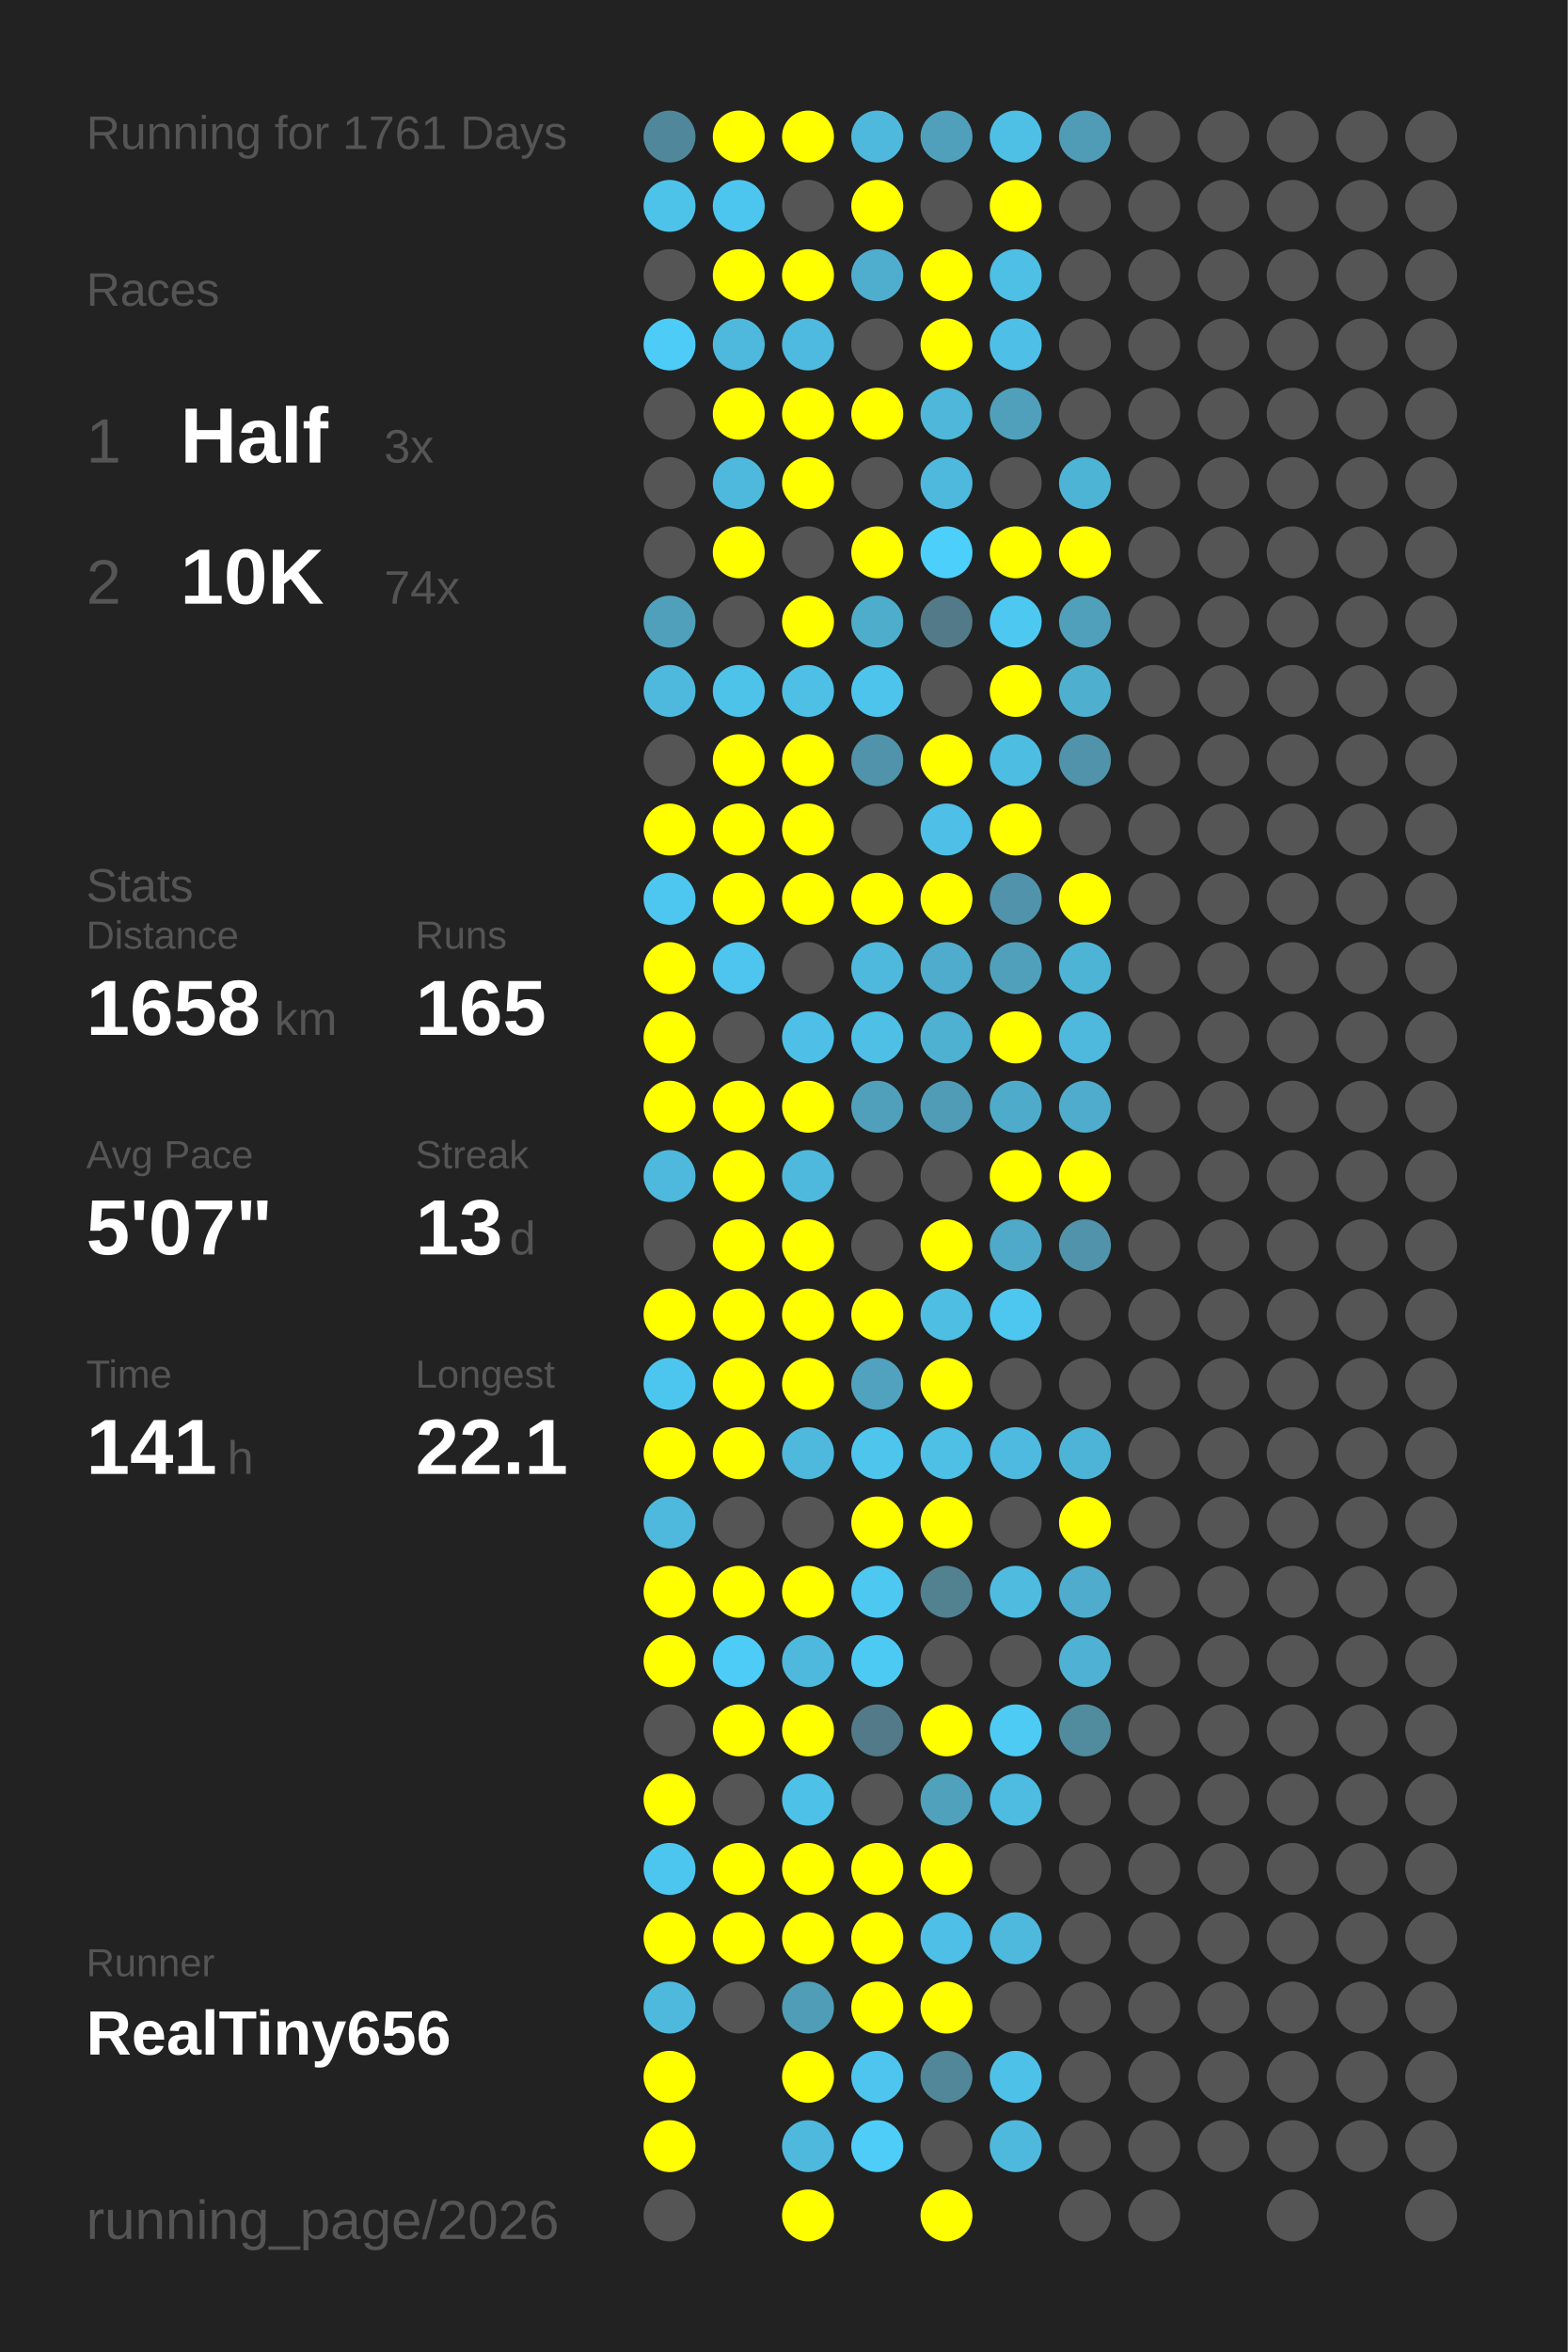
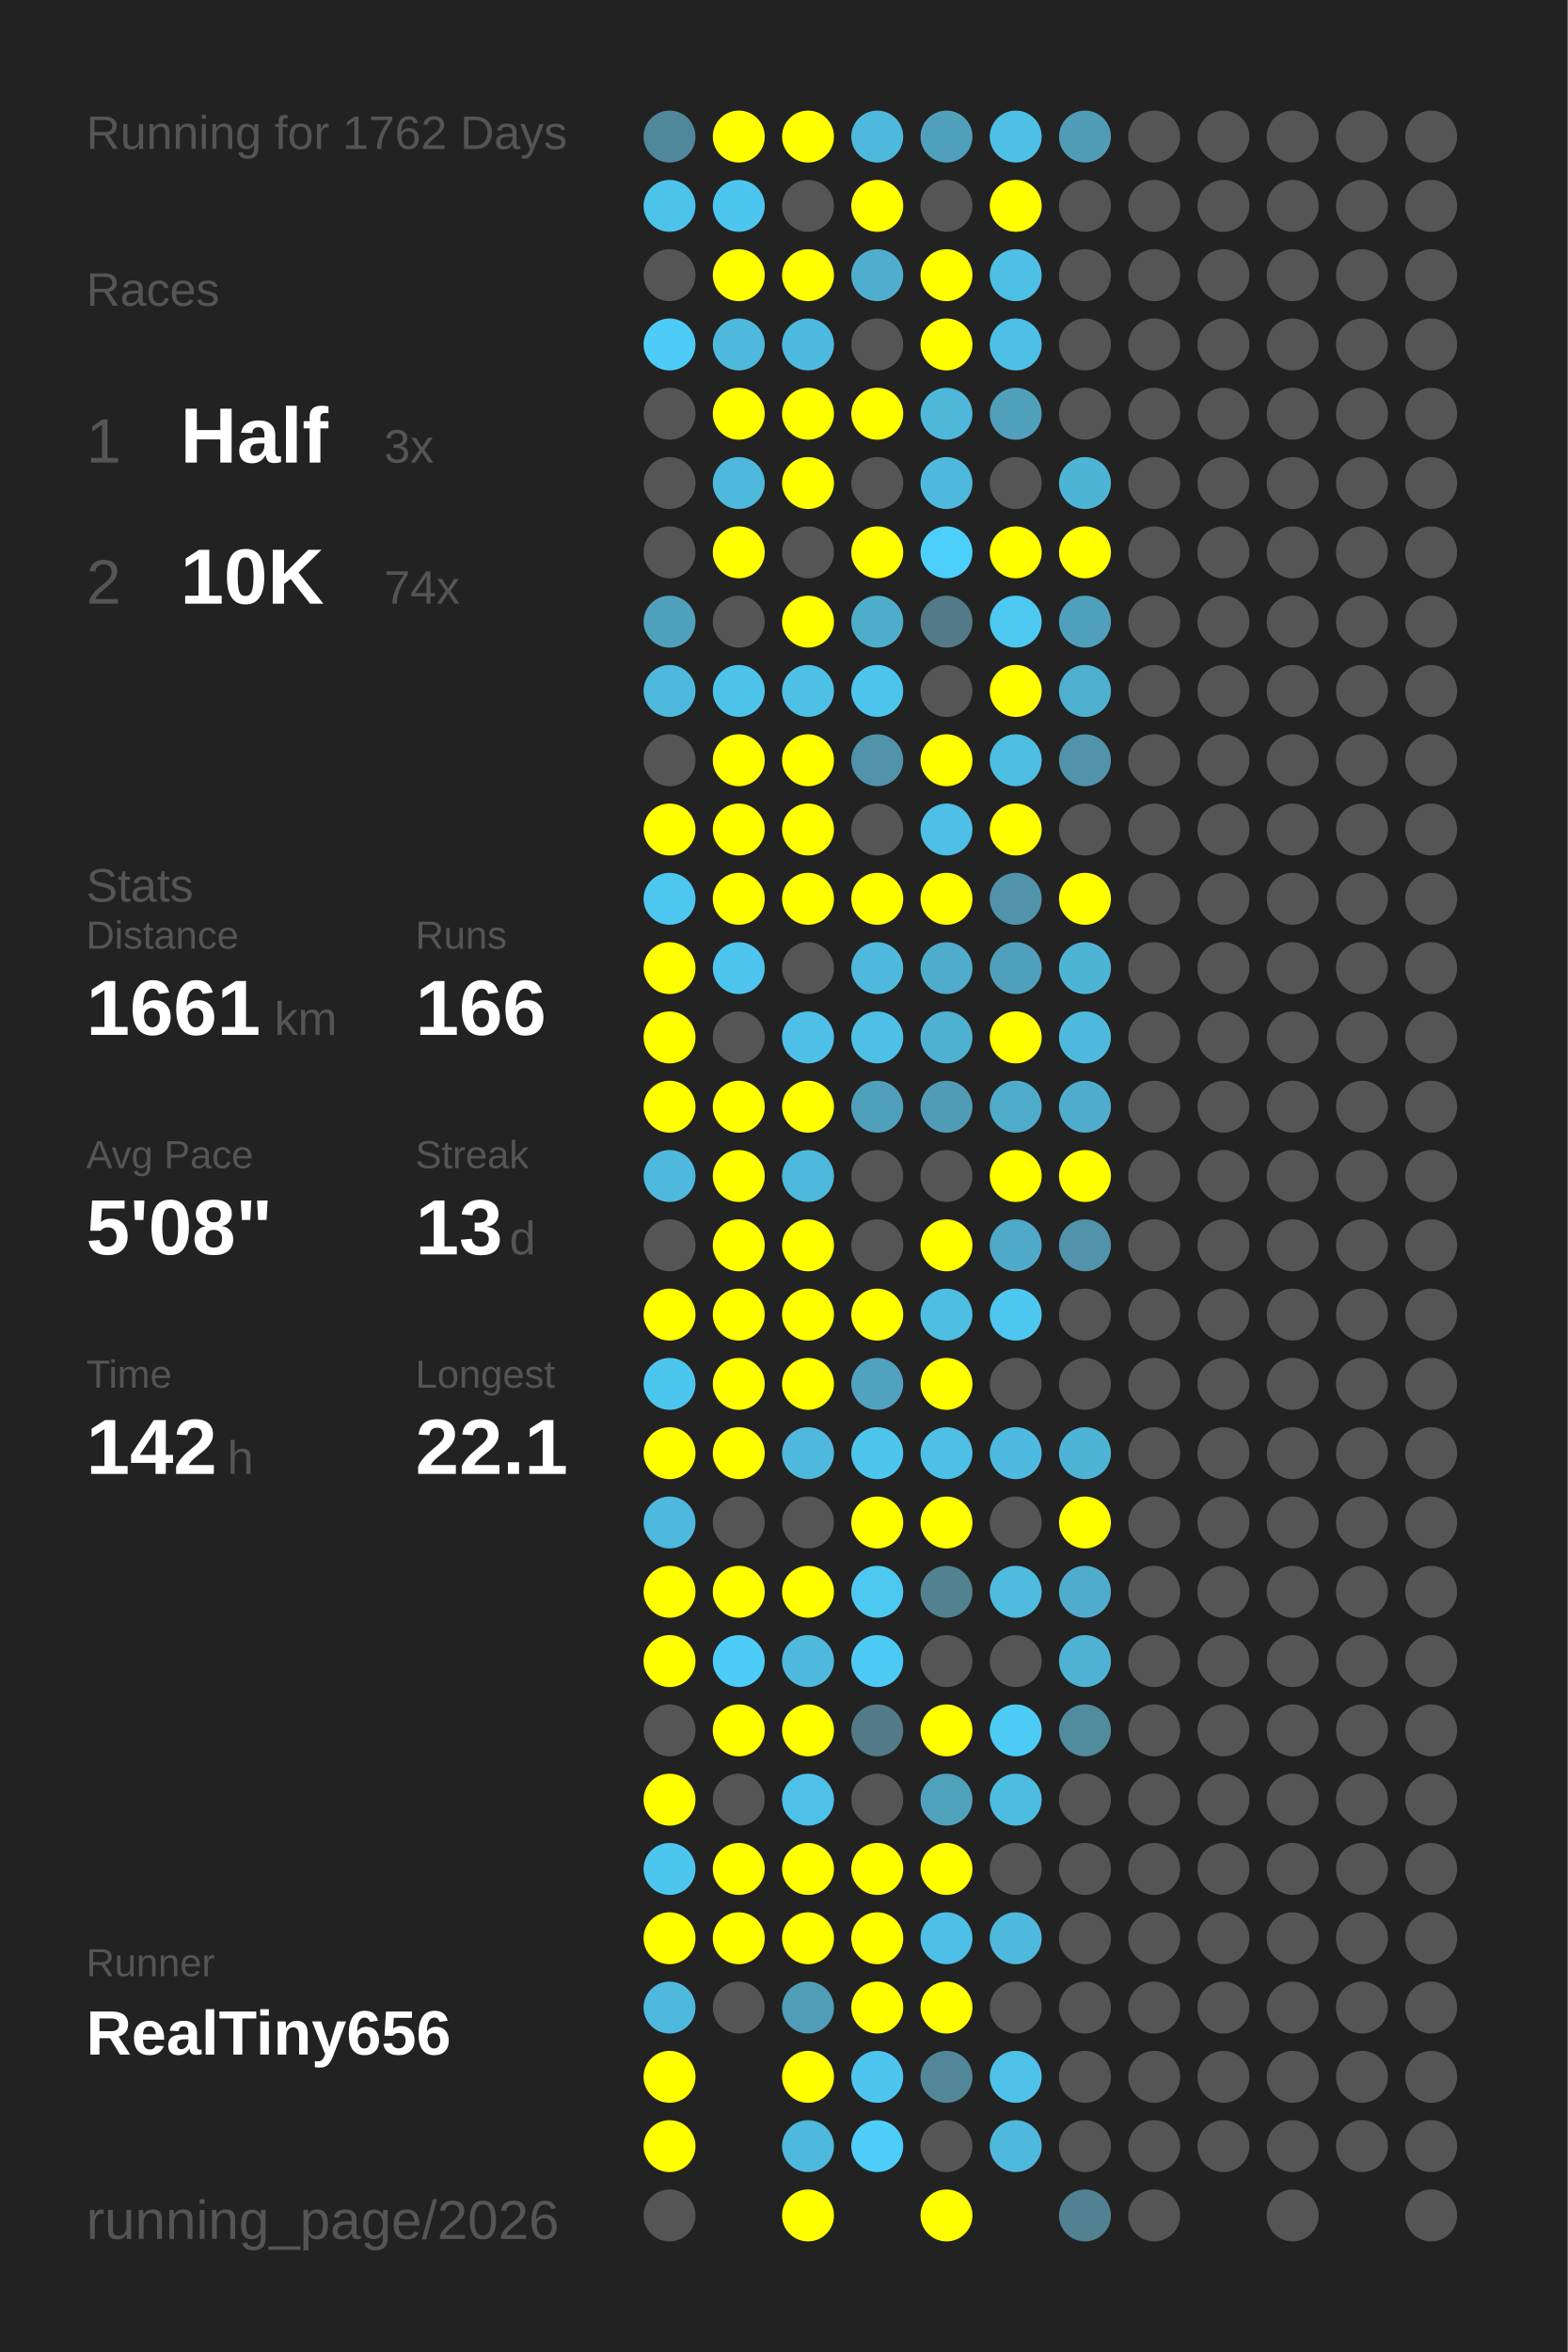
<svg xmlns="http://www.w3.org/2000/svg" baseProfile="full" height="300mm" version="1.1" viewBox="0,0,200,300" width="200mm">
  <defs />
  <rect fill="#222222" height="300" width="200" x="0" y="0" />
-   <text fill="#555555" style="font-size:6px; font-family:Arial;" x="11" y="19">Running for 1761 Days</text>
+   <text fill="#555555" style="font-size:6px; font-family:Arial;" x="11" y="19">Running for 1762 Days</text>
  <text fill="#555555" style="font-size:6px; font-family:Arial;" x="11" y="39">Races</text>
  <text fill="#555555" style="font-size:8px; font-family:Arial;" x="11" y="59">1</text>
  <text fill="#FFFFFF" style="font-size:10px; font-family:Arial; font-weight:bold;" x="23" y="59">Half</text>
  <text fill="#555555" style="font-size:6px; font-family:Arial;" x="49" y="59">3x</text>
  <text fill="#555555" style="font-size:8px; font-family:Arial;" x="11" y="77">2</text>
  <text fill="#FFFFFF" style="font-size:10px; font-family:Arial; font-weight:bold;" x="23" y="77">10K</text>
  <text fill="#555555" style="font-size:6px; font-family:Arial;" x="49" y="77">74x</text>
  <text fill="#555555" style="font-size:6px; font-family:Arial;" x="11" y="115">Stats</text>
  <text fill="#555555" style="font-size:5px; font-family:Arial;" x="11" y="121">Distance</text>
-   <text fill="#FFFFFF" style="font-size:10px; font-family:Arial; font-weight:bold;" x="11" y="132">1658</text>
+   <text fill="#FFFFFF" style="font-size:10px; font-family:Arial; font-weight:bold;" x="11" y="132">1661</text>
  <text fill="#555555" style="font-size:6px; font-family:Arial;" x="35" y="132">km</text>
  <text fill="#555555" style="font-size:5px; font-family:Arial;" x="53" y="121">Runs</text>
-   <text fill="#FFFFFF" style="font-size:10px; font-family:Arial; font-weight:bold;" x="53" y="132">165</text>
+   <text fill="#FFFFFF" style="font-size:10px; font-family:Arial; font-weight:bold;" x="53" y="132">166</text>
  <text fill="#555555" style="font-size:5px; font-family:Arial;" x="11" y="149">Avg Pace</text>
-   <text fill="#FFFFFF" style="font-size:10px; font-family:Arial; font-weight:bold;" x="11" y="160">5'07"</text>
+   <text fill="#FFFFFF" style="font-size:10px; font-family:Arial; font-weight:bold;" x="11" y="160">5'08"</text>
  <text fill="#555555" style="font-size:5px; font-family:Arial;" x="53" y="149">Streak</text>
  <text fill="#FFFFFF" style="font-size:10px; font-family:Arial; font-weight:bold;" x="53" y="160">13</text>
  <text fill="#555555" style="font-size:6px; font-family:Arial;" x="65" y="160">d</text>
  <text fill="#555555" style="font-size:5px; font-family:Arial;" x="11" y="177">Time</text>
-   <text fill="#FFFFFF" style="font-size:10px; font-family:Arial; font-weight:bold;" x="11" y="188">141</text>
+   <text fill="#FFFFFF" style="font-size:10px; font-family:Arial; font-weight:bold;" x="11" y="188">142</text>
  <text fill="#555555" style="font-size:6px; font-family:Arial;" x="29" y="188">h</text>
  <text fill="#555555" style="font-size:5px; font-family:Arial;" x="53" y="177">Longest</text>
  <text fill="#FFFFFF" style="font-size:10px; font-family:Arial; font-weight:bold;" x="53" y="188">22.1</text>
  <text fill="#555555" style="font-size:5px; font-family:Arial;" x="11" y="252.065">Runner</text>
  <text fill="#FFFFFF" style="font-size:8px; font-family:Arial; font-weight:bold;" x="11" y="262.065">RealTiny656</text>
  <text fill="#555555" style="font-size:7px; font-family:Arial;" x="11" y="285.581">running_page/2026</text>
  <circle cx="85.417" cy="17.419" fill="#51879a" r="3.312" />
  <circle cx="85.417" cy="26.258" fill="#4dc3ea" r="3.312" />
  <circle cx="85.417" cy="35.097" fill="#555555" r="3.312" />
  <circle cx="85.417" cy="43.935" fill="#4dccf7" r="3.312" />
  <circle cx="85.417" cy="52.774" fill="#555555" r="3.312" />
  <circle cx="85.417" cy="61.613" fill="#555555" r="3.312" />
  <circle cx="85.417" cy="70.452" fill="#555555" r="3.312" />
  <circle cx="85.417" cy="79.29" fill="#50a0bb" r="3.312" />
  <circle cx="85.417" cy="88.129" fill="#4eb9dd" r="3.312" />
  <circle cx="85.417" cy="96.968" fill="#555555" r="3.312" />
  <circle cx="85.417" cy="105.806" fill="#FFFF00" r="3.312" />
  <circle cx="85.417" cy="114.645" fill="#4dc7f0" r="3.312" />
  <circle cx="85.417" cy="123.484" fill="#FFFF00" r="3.312" />
  <circle cx="85.417" cy="132.323" fill="#FFFF00" r="3.312" />
  <circle cx="85.417" cy="141.161" fill="#FFFF00" r="3.312" />
  <circle cx="85.417" cy="150" fill="#4eb9dd" r="3.312" />
  <circle cx="85.417" cy="158.839" fill="#555555" r="3.312" />
  <circle cx="85.417" cy="167.677" fill="#FFFF00" r="3.312" />
  <circle cx="85.417" cy="176.516" fill="#4dc6ef" r="3.312" />
  <circle cx="85.417" cy="185.355" fill="#FFFF00" r="3.312" />
  <circle cx="85.417" cy="194.194" fill="#4eb9dd" r="3.312" />
  <circle cx="85.417" cy="203.032" fill="#FFFF00" r="3.312" />
  <circle cx="85.417" cy="211.871" fill="#FFFF00" r="3.312" />
  <circle cx="85.417" cy="220.71" fill="#555555" r="3.312" />
  <circle cx="85.417" cy="229.548" fill="#FFFF00" r="3.312" />
  <circle cx="85.417" cy="238.387" fill="#4dc6ef" r="3.312" />
  <circle cx="85.417" cy="247.226" fill="#FFFF00" r="3.312" />
  <circle cx="85.417" cy="256.065" fill="#4eb9dd" r="3.312" />
  <circle cx="85.417" cy="264.903" fill="#FFFF00" r="3.312" />
  <circle cx="85.417" cy="273.742" fill="#FFFF00" r="3.312" />
  <circle cx="85.417" cy="282.581" fill="#555555" r="3.312" />
  <circle cx="94.25" cy="17.419" fill="#FFFF00" r="3.312" />
  <circle cx="94.25" cy="26.258" fill="#4dc6ef" r="3.312" />
  <circle cx="94.25" cy="35.097" fill="#FFFF00" r="3.312" />
  <circle cx="94.25" cy="43.935" fill="#4eb9dd" r="3.312" />
  <circle cx="94.25" cy="52.774" fill="#FFFF00" r="3.312" />
  <circle cx="94.25" cy="61.613" fill="#4eb9dd" r="3.312" />
  <circle cx="94.25" cy="70.452" fill="#FFFF00" r="3.312" />
  <circle cx="94.25" cy="79.29" fill="#555555" r="3.312" />
  <circle cx="94.25" cy="88.129" fill="#4dc3ea" r="3.312" />
  <circle cx="94.25" cy="96.968" fill="#FFFF00" r="3.312" />
  <circle cx="94.25" cy="105.806" fill="#FFFF00" r="3.312" />
  <circle cx="94.25" cy="114.645" fill="#FFFF00" r="3.312" />
  <circle cx="94.25" cy="123.484" fill="#4dc5ee" r="3.312" />
  <circle cx="94.25" cy="132.323" fill="#555555" r="3.312" />
  <circle cx="94.25" cy="141.161" fill="#FFFF00" r="3.312" />
  <circle cx="94.25" cy="150" fill="#FFFF00" r="3.312" />
  <circle cx="94.25" cy="158.839" fill="#FFFF00" r="3.312" />
  <circle cx="94.25" cy="167.677" fill="#FFFF00" r="3.312" />
  <circle cx="94.25" cy="176.516" fill="#FFFF00" r="3.312" />
  <circle cx="94.25" cy="185.355" fill="#FFFF00" r="3.312" />
  <circle cx="94.25" cy="194.194" fill="#555555" r="3.312" />
  <circle cx="94.25" cy="203.032" fill="#FFFF00" r="3.312" />
  <circle cx="94.25" cy="211.871" fill="#4dccf7" r="3.312" />
  <circle cx="94.25" cy="220.71" fill="#FFFF00" r="3.312" />
  <circle cx="94.25" cy="229.548" fill="#555555" r="3.312" />
  <circle cx="94.25" cy="238.387" fill="#FFFF00" r="3.312" />
  <circle cx="94.25" cy="247.226" fill="#FFFF00" r="3.312" />
  <circle cx="94.25" cy="256.065" fill="#555555" r="3.312" />
  <circle cx="103.083" cy="17.419" fill="#FFFF00" r="3.312" />
  <circle cx="103.083" cy="26.258" fill="#555555" r="3.312" />
  <circle cx="103.083" cy="35.097" fill="#FFFF00" r="3.312" />
  <circle cx="103.083" cy="43.935" fill="#4ebadf" r="3.312" />
  <circle cx="103.083" cy="52.774" fill="#FFFF00" r="3.312" />
  <circle cx="103.083" cy="61.613" fill="#FFFF00" r="3.312" />
  <circle cx="103.083" cy="70.452" fill="#555555" r="3.312" />
  <circle cx="103.083" cy="79.29" fill="#FFFF00" r="3.312" />
  <circle cx="103.083" cy="88.129" fill="#4ebfe5" r="3.312" />
  <circle cx="103.083" cy="96.968" fill="#FFFF00" r="3.312" />
  <circle cx="103.083" cy="105.806" fill="#FFFF00" r="3.312" />
  <circle cx="103.083" cy="114.645" fill="#FFFF00" r="3.312" />
  <circle cx="103.083" cy="123.484" fill="#555555" r="3.312" />
  <circle cx="103.083" cy="132.323" fill="#4ec0e7" r="3.312" />
  <circle cx="103.083" cy="141.161" fill="#FFFF00" r="3.312" />
  <circle cx="103.083" cy="150" fill="#4eb9dd" r="3.312" />
  <circle cx="103.083" cy="158.839" fill="#FFFF00" r="3.312" />
  <circle cx="103.083" cy="167.677" fill="#FFFF00" r="3.312" />
  <circle cx="103.083" cy="176.516" fill="#FFFF00" r="3.312" />
  <circle cx="103.083" cy="185.355" fill="#4eb9dd" r="3.312" />
  <circle cx="103.083" cy="194.194" fill="#555555" r="3.312" />
  <circle cx="103.083" cy="203.032" fill="#FFFF00" r="3.312" />
  <circle cx="103.083" cy="211.871" fill="#4eb9dd" r="3.312" />
  <circle cx="103.083" cy="220.71" fill="#FFFF00" r="3.312" />
  <circle cx="103.083" cy="229.548" fill="#4ec1e8" r="3.312" />
  <circle cx="103.083" cy="238.387" fill="#FFFF00" r="3.312" />
  <circle cx="103.083" cy="247.226" fill="#FFFF00" r="3.312" />
  <circle cx="103.083" cy="256.065" fill="#509db7" r="3.312" />
  <circle cx="103.083" cy="264.903" fill="#FFFF00" r="3.312" />
  <circle cx="103.083" cy="273.742" fill="#4eb9dd" r="3.312" />
  <circle cx="103.083" cy="282.581" fill="#FFFF00" r="3.312" />
  <circle cx="111.917" cy="17.419" fill="#4eb9dd" r="3.312" />
  <circle cx="111.917" cy="26.258" fill="#FFFF00" r="3.312" />
  <circle cx="111.917" cy="35.097" fill="#4faece" r="3.312" />
  <circle cx="111.917" cy="43.935" fill="#555555" r="3.312" />
  <circle cx="111.917" cy="52.774" fill="#FFFF00" r="3.312" />
  <circle cx="111.917" cy="61.613" fill="#555555" r="3.312" />
  <circle cx="111.917" cy="70.452" fill="#FFFF00" r="3.312" />
  <circle cx="111.917" cy="79.29" fill="#4fadcc" r="3.312" />
  <circle cx="111.917" cy="88.129" fill="#4dc4eb" r="3.312" />
  <circle cx="111.917" cy="96.968" fill="#5093aa" r="3.312" />
  <circle cx="111.917" cy="105.806" fill="#555555" r="3.312" />
  <circle cx="111.917" cy="114.645" fill="#FFFF00" r="3.312" />
  <circle cx="111.917" cy="123.484" fill="#4eb9dd" r="3.312" />
  <circle cx="111.917" cy="132.323" fill="#4ebfe5" r="3.312" />
  <circle cx="111.917" cy="141.161" fill="#50a0bb" r="3.312" />
  <circle cx="111.917" cy="150" fill="#555555" r="3.312" />
  <circle cx="111.917" cy="158.839" fill="#555555" r="3.312" />
  <circle cx="111.917" cy="167.677" fill="#FFFF00" r="3.312" />
  <circle cx="111.917" cy="176.516" fill="#50a2be" r="3.312" />
  <circle cx="111.917" cy="185.355" fill="#4dc5ed" r="3.312" />
  <circle cx="111.917" cy="194.194" fill="#FFFF00" r="3.312" />
  <circle cx="111.917" cy="203.032" fill="#4dc8f1" r="3.312" />
  <circle cx="111.917" cy="211.871" fill="#4dcaf4" r="3.312" />
  <circle cx="111.917" cy="220.71" fill="#527a88" r="3.312" />
  <circle cx="111.917" cy="229.548" fill="#555555" r="3.312" />
  <circle cx="111.917" cy="238.387" fill="#FFFF00" r="3.312" />
  <circle cx="111.917" cy="247.226" fill="#FFFF00" r="3.312" />
  <circle cx="111.917" cy="256.065" fill="#FFFF00" r="3.312" />
  <circle cx="111.917" cy="264.903" fill="#4dc5ee" r="3.312" />
  <circle cx="111.917" cy="273.742" fill="#4dcdf8" r="3.312" />
  <circle cx="120.75" cy="17.419" fill="#50a0bb" r="3.312" />
  <circle cx="120.75" cy="26.258" fill="#555555" r="3.312" />
  <circle cx="120.75" cy="35.097" fill="#FFFF00" r="3.312" />
  <circle cx="120.75" cy="43.935" fill="#FFFF00" r="3.312" />
  <circle cx="120.75" cy="52.774" fill="#4eb7da" r="3.312" />
  <circle cx="120.75" cy="61.613" fill="#4eb9dd" r="3.312" />
  <circle cx="120.75" cy="70.452" fill="#4dcffb" r="3.312" />
  <circle cx="120.75" cy="79.29" fill="#527a88" r="3.312" />
  <circle cx="120.75" cy="88.129" fill="#555555" r="3.312" />
  <circle cx="120.75" cy="96.968" fill="#FFFF00" r="3.312" />
  <circle cx="120.75" cy="105.806" fill="#4ebfe6" r="3.312" />
  <circle cx="120.75" cy="114.645" fill="#FFFF00" r="3.312" />
  <circle cx="120.75" cy="123.484" fill="#4faccc" r="3.312" />
  <circle cx="120.75" cy="132.323" fill="#4fb1d2" r="3.312" />
  <circle cx="120.75" cy="141.161" fill="#509cb6" r="3.312" />
  <circle cx="120.75" cy="150" fill="#555555" r="3.312" />
  <circle cx="120.75" cy="158.839" fill="#FFFF00" r="3.312" />
  <circle cx="120.75" cy="167.677" fill="#4ebee3" r="3.312" />
  <circle cx="120.75" cy="176.516" fill="#FFFF00" r="3.312" />
  <circle cx="120.75" cy="185.355" fill="#4ebfe5" r="3.312" />
  <circle cx="120.75" cy="194.194" fill="#FFFF00" r="3.312" />
  <circle cx="120.75" cy="203.032" fill="#528190" r="3.312" />
  <circle cx="120.75" cy="211.871" fill="#555555" r="3.312" />
  <circle cx="120.75" cy="220.71" fill="#FFFF00" r="3.312" />
  <circle cx="120.75" cy="229.548" fill="#50a1bc" r="3.312" />
  <circle cx="120.75" cy="238.387" fill="#FFFF00" r="3.312" />
  <circle cx="120.75" cy="247.226" fill="#4ebfe6" r="3.312" />
  <circle cx="120.75" cy="256.065" fill="#FFFF00" r="3.312" />
  <circle cx="120.75" cy="264.903" fill="#518799" r="3.312" />
  <circle cx="120.75" cy="273.742" fill="#555555" r="3.312" />
  <circle cx="120.75" cy="282.581" fill="#FFFF00" r="3.312" />
  <circle cx="129.583" cy="17.419" fill="#4ec0e6" r="3.312" />
  <circle cx="129.583" cy="26.258" fill="#FFFF00" r="3.312" />
  <circle cx="129.583" cy="35.097" fill="#4ebfe5" r="3.312" />
  <circle cx="129.583" cy="43.935" fill="#4ec0e7" r="3.312" />
  <circle cx="129.583" cy="52.774" fill="#50a0bb" r="3.312" />
  <circle cx="129.583" cy="61.613" fill="#555555" r="3.312" />
  <circle cx="129.583" cy="70.452" fill="#FFFF00" r="3.312" />
  <circle cx="129.583" cy="79.29" fill="#4dc8f1" r="3.312" />
  <circle cx="129.583" cy="88.129" fill="#FFFF00" r="3.312" />
  <circle cx="129.583" cy="96.968" fill="#4ebde2" r="3.312" />
  <circle cx="129.583" cy="105.806" fill="#FFFF00" r="3.312" />
  <circle cx="129.583" cy="114.645" fill="#5093aa" r="3.312" />
  <circle cx="129.583" cy="123.484" fill="#50a0bb" r="3.312" />
  <circle cx="129.583" cy="132.323" fill="#FFFF00" r="3.312" />
  <circle cx="129.583" cy="141.161" fill="#4fabca" r="3.312" />
  <circle cx="129.583" cy="150" fill="#FFFF00" r="3.312" />
  <circle cx="129.583" cy="158.839" fill="#4fa9c8" r="3.312" />
  <circle cx="129.583" cy="167.677" fill="#4dc7f0" r="3.312" />
  <circle cx="129.583" cy="176.516" fill="#555555" r="3.312" />
  <circle cx="129.583" cy="185.355" fill="#4ebadf" r="3.312" />
  <circle cx="129.583" cy="194.194" fill="#555555" r="3.312" />
  <circle cx="129.583" cy="203.032" fill="#4ebbdf" r="3.312" />
  <circle cx="129.583" cy="211.871" fill="#555555" r="3.312" />
  <circle cx="129.583" cy="220.71" fill="#4dcbf5" r="3.312" />
  <circle cx="129.583" cy="229.548" fill="#4ebbe0" r="3.312" />
  <circle cx="129.583" cy="238.387" fill="#555555" r="3.312" />
  <circle cx="129.583" cy="247.226" fill="#4eb9dd" r="3.312" />
  <circle cx="129.583" cy="256.065" fill="#555555" r="3.312" />
  <circle cx="129.583" cy="264.903" fill="#4ec1e9" r="3.312" />
  <circle cx="129.583" cy="273.742" fill="#4eb9dd" r="3.312" />
  <circle cx="138.417" cy="17.419" fill="#509bb5" r="3.312" />
  <circle cx="138.417" cy="26.258" fill="#555555" r="3.312" />
  <circle cx="138.417" cy="35.097" fill="#555555" r="3.312" />
  <circle cx="138.417" cy="43.935" fill="#555555" r="3.312" />
  <circle cx="138.417" cy="52.774" fill="#555555" r="3.312" />
  <circle cx="138.417" cy="61.613" fill="#4eb4d6" r="3.312" />
  <circle cx="138.417" cy="70.452" fill="#FFFF00" r="3.312" />
  <circle cx="138.417" cy="79.29" fill="#50a0bb" r="3.312" />
  <circle cx="138.417" cy="88.129" fill="#4fafcf" r="3.312" />
  <circle cx="138.417" cy="96.968" fill="#5093aa" r="3.312" />
  <circle cx="138.417" cy="105.806" fill="#555555" r="3.312" />
  <circle cx="138.417" cy="114.645" fill="#FFFF00" r="3.312" />
  <circle cx="138.417" cy="123.484" fill="#4eb4d6" r="3.312" />
  <circle cx="138.417" cy="132.323" fill="#4eb9dd" r="3.312" />
  <circle cx="138.417" cy="141.161" fill="#4faccc" r="3.312" />
  <circle cx="138.417" cy="150" fill="#FFFF00" r="3.312" />
  <circle cx="138.417" cy="158.839" fill="#5093aa" r="3.312" />
  <circle cx="138.417" cy="167.677" fill="#555555" r="3.312" />
  <circle cx="138.417" cy="176.516" fill="#555555" r="3.312" />
  <circle cx="138.417" cy="185.355" fill="#4eb4d7" r="3.312" />
  <circle cx="138.417" cy="194.194" fill="#FFFF00" r="3.312" />
  <circle cx="138.417" cy="203.032" fill="#4faccc" r="3.312" />
  <circle cx="138.417" cy="211.871" fill="#4fb2d4" r="3.312" />
  <circle cx="138.417" cy="220.71" fill="#518b9e" r="3.312" />
  <circle cx="138.417" cy="229.548" fill="#555555" r="3.312" />
  <circle cx="138.417" cy="238.387" fill="#555555" r="3.312" />
  <circle cx="138.417" cy="247.226" fill="#555555" r="3.312" />
  <circle cx="138.417" cy="256.065" fill="#555555" r="3.312" />
  <circle cx="138.417" cy="264.903" fill="#555555" r="3.312" />
  <circle cx="138.417" cy="273.742" fill="#555555" r="3.312" />
-   <circle cx="138.417" cy="282.581" fill="#555555" r="3.312" />
+   <circle cx="138.417" cy="282.581" fill="#528191" r="3.312" />
  <circle cx="147.25" cy="17.419" fill="#555555" r="3.312" />
  <circle cx="147.25" cy="26.258" fill="#555555" r="3.312" />
  <circle cx="147.25" cy="35.097" fill="#555555" r="3.312" />
  <circle cx="147.25" cy="43.935" fill="#555555" r="3.312" />
  <circle cx="147.25" cy="52.774" fill="#555555" r="3.312" />
  <circle cx="147.25" cy="61.613" fill="#555555" r="3.312" />
  <circle cx="147.25" cy="70.452" fill="#555555" r="3.312" />
  <circle cx="147.25" cy="79.29" fill="#555555" r="3.312" />
  <circle cx="147.25" cy="88.129" fill="#555555" r="3.312" />
  <circle cx="147.25" cy="96.968" fill="#555555" r="3.312" />
  <circle cx="147.25" cy="105.806" fill="#555555" r="3.312" />
  <circle cx="147.25" cy="114.645" fill="#555555" r="3.312" />
  <circle cx="147.25" cy="123.484" fill="#555555" r="3.312" />
  <circle cx="147.25" cy="132.323" fill="#555555" r="3.312" />
  <circle cx="147.25" cy="141.161" fill="#555555" r="3.312" />
  <circle cx="147.25" cy="150" fill="#555555" r="3.312" />
  <circle cx="147.25" cy="158.839" fill="#555555" r="3.312" />
  <circle cx="147.25" cy="167.677" fill="#555555" r="3.312" />
  <circle cx="147.25" cy="176.516" fill="#555555" r="3.312" />
  <circle cx="147.25" cy="185.355" fill="#555555" r="3.312" />
  <circle cx="147.25" cy="194.194" fill="#555555" r="3.312" />
  <circle cx="147.25" cy="203.032" fill="#555555" r="3.312" />
  <circle cx="147.25" cy="211.871" fill="#555555" r="3.312" />
  <circle cx="147.25" cy="220.71" fill="#555555" r="3.312" />
  <circle cx="147.25" cy="229.548" fill="#555555" r="3.312" />
  <circle cx="147.25" cy="238.387" fill="#555555" r="3.312" />
  <circle cx="147.25" cy="247.226" fill="#555555" r="3.312" />
  <circle cx="147.25" cy="256.065" fill="#555555" r="3.312" />
  <circle cx="147.25" cy="264.903" fill="#555555" r="3.312" />
  <circle cx="147.25" cy="273.742" fill="#555555" r="3.312" />
  <circle cx="147.25" cy="282.581" fill="#555555" r="3.312" />
  <circle cx="156.083" cy="17.419" fill="#555555" r="3.312" />
  <circle cx="156.083" cy="26.258" fill="#555555" r="3.312" />
  <circle cx="156.083" cy="35.097" fill="#555555" r="3.312" />
  <circle cx="156.083" cy="43.935" fill="#555555" r="3.312" />
  <circle cx="156.083" cy="52.774" fill="#555555" r="3.312" />
  <circle cx="156.083" cy="61.613" fill="#555555" r="3.312" />
  <circle cx="156.083" cy="70.452" fill="#555555" r="3.312" />
  <circle cx="156.083" cy="79.29" fill="#555555" r="3.312" />
  <circle cx="156.083" cy="88.129" fill="#555555" r="3.312" />
  <circle cx="156.083" cy="96.968" fill="#555555" r="3.312" />
  <circle cx="156.083" cy="105.806" fill="#555555" r="3.312" />
  <circle cx="156.083" cy="114.645" fill="#555555" r="3.312" />
  <circle cx="156.083" cy="123.484" fill="#555555" r="3.312" />
  <circle cx="156.083" cy="132.323" fill="#555555" r="3.312" />
  <circle cx="156.083" cy="141.161" fill="#555555" r="3.312" />
  <circle cx="156.083" cy="150" fill="#555555" r="3.312" />
  <circle cx="156.083" cy="158.839" fill="#555555" r="3.312" />
  <circle cx="156.083" cy="167.677" fill="#555555" r="3.312" />
  <circle cx="156.083" cy="176.516" fill="#555555" r="3.312" />
  <circle cx="156.083" cy="185.355" fill="#555555" r="3.312" />
  <circle cx="156.083" cy="194.194" fill="#555555" r="3.312" />
  <circle cx="156.083" cy="203.032" fill="#555555" r="3.312" />
  <circle cx="156.083" cy="211.871" fill="#555555" r="3.312" />
  <circle cx="156.083" cy="220.71" fill="#555555" r="3.312" />
  <circle cx="156.083" cy="229.548" fill="#555555" r="3.312" />
  <circle cx="156.083" cy="238.387" fill="#555555" r="3.312" />
  <circle cx="156.083" cy="247.226" fill="#555555" r="3.312" />
  <circle cx="156.083" cy="256.065" fill="#555555" r="3.312" />
  <circle cx="156.083" cy="264.903" fill="#555555" r="3.312" />
  <circle cx="156.083" cy="273.742" fill="#555555" r="3.312" />
  <circle cx="164.917" cy="17.419" fill="#555555" r="3.312" />
  <circle cx="164.917" cy="26.258" fill="#555555" r="3.312" />
  <circle cx="164.917" cy="35.097" fill="#555555" r="3.312" />
  <circle cx="164.917" cy="43.935" fill="#555555" r="3.312" />
  <circle cx="164.917" cy="52.774" fill="#555555" r="3.312" />
  <circle cx="164.917" cy="61.613" fill="#555555" r="3.312" />
  <circle cx="164.917" cy="70.452" fill="#555555" r="3.312" />
  <circle cx="164.917" cy="79.29" fill="#555555" r="3.312" />
  <circle cx="164.917" cy="88.129" fill="#555555" r="3.312" />
  <circle cx="164.917" cy="96.968" fill="#555555" r="3.312" />
  <circle cx="164.917" cy="105.806" fill="#555555" r="3.312" />
  <circle cx="164.917" cy="114.645" fill="#555555" r="3.312" />
  <circle cx="164.917" cy="123.484" fill="#555555" r="3.312" />
  <circle cx="164.917" cy="132.323" fill="#555555" r="3.312" />
  <circle cx="164.917" cy="141.161" fill="#555555" r="3.312" />
  <circle cx="164.917" cy="150" fill="#555555" r="3.312" />
  <circle cx="164.917" cy="158.839" fill="#555555" r="3.312" />
  <circle cx="164.917" cy="167.677" fill="#555555" r="3.312" />
  <circle cx="164.917" cy="176.516" fill="#555555" r="3.312" />
  <circle cx="164.917" cy="185.355" fill="#555555" r="3.312" />
  <circle cx="164.917" cy="194.194" fill="#555555" r="3.312" />
  <circle cx="164.917" cy="203.032" fill="#555555" r="3.312" />
  <circle cx="164.917" cy="211.871" fill="#555555" r="3.312" />
  <circle cx="164.917" cy="220.71" fill="#555555" r="3.312" />
  <circle cx="164.917" cy="229.548" fill="#555555" r="3.312" />
  <circle cx="164.917" cy="238.387" fill="#555555" r="3.312" />
  <circle cx="164.917" cy="247.226" fill="#555555" r="3.312" />
  <circle cx="164.917" cy="256.065" fill="#555555" r="3.312" />
  <circle cx="164.917" cy="264.903" fill="#555555" r="3.312" />
  <circle cx="164.917" cy="273.742" fill="#555555" r="3.312" />
  <circle cx="164.917" cy="282.581" fill="#555555" r="3.312" />
  <circle cx="173.75" cy="17.419" fill="#555555" r="3.312" />
  <circle cx="173.75" cy="26.258" fill="#555555" r="3.312" />
  <circle cx="173.75" cy="35.097" fill="#555555" r="3.312" />
  <circle cx="173.75" cy="43.935" fill="#555555" r="3.312" />
  <circle cx="173.75" cy="52.774" fill="#555555" r="3.312" />
  <circle cx="173.75" cy="61.613" fill="#555555" r="3.312" />
  <circle cx="173.75" cy="70.452" fill="#555555" r="3.312" />
  <circle cx="173.75" cy="79.29" fill="#555555" r="3.312" />
  <circle cx="173.75" cy="88.129" fill="#555555" r="3.312" />
  <circle cx="173.75" cy="96.968" fill="#555555" r="3.312" />
  <circle cx="173.75" cy="105.806" fill="#555555" r="3.312" />
  <circle cx="173.75" cy="114.645" fill="#555555" r="3.312" />
  <circle cx="173.75" cy="123.484" fill="#555555" r="3.312" />
  <circle cx="173.75" cy="132.323" fill="#555555" r="3.312" />
  <circle cx="173.75" cy="141.161" fill="#555555" r="3.312" />
  <circle cx="173.75" cy="150" fill="#555555" r="3.312" />
  <circle cx="173.75" cy="158.839" fill="#555555" r="3.312" />
  <circle cx="173.75" cy="167.677" fill="#555555" r="3.312" />
  <circle cx="173.75" cy="176.516" fill="#555555" r="3.312" />
  <circle cx="173.75" cy="185.355" fill="#555555" r="3.312" />
  <circle cx="173.75" cy="194.194" fill="#555555" r="3.312" />
  <circle cx="173.75" cy="203.032" fill="#555555" r="3.312" />
  <circle cx="173.75" cy="211.871" fill="#555555" r="3.312" />
  <circle cx="173.75" cy="220.71" fill="#555555" r="3.312" />
  <circle cx="173.75" cy="229.548" fill="#555555" r="3.312" />
  <circle cx="173.75" cy="238.387" fill="#555555" r="3.312" />
  <circle cx="173.75" cy="247.226" fill="#555555" r="3.312" />
  <circle cx="173.75" cy="256.065" fill="#555555" r="3.312" />
  <circle cx="173.75" cy="264.903" fill="#555555" r="3.312" />
  <circle cx="173.75" cy="273.742" fill="#555555" r="3.312" />
  <circle cx="182.583" cy="17.419" fill="#555555" r="3.312" />
  <circle cx="182.583" cy="26.258" fill="#555555" r="3.312" />
  <circle cx="182.583" cy="35.097" fill="#555555" r="3.312" />
  <circle cx="182.583" cy="43.935" fill="#555555" r="3.312" />
  <circle cx="182.583" cy="52.774" fill="#555555" r="3.312" />
  <circle cx="182.583" cy="61.613" fill="#555555" r="3.312" />
  <circle cx="182.583" cy="70.452" fill="#555555" r="3.312" />
  <circle cx="182.583" cy="79.29" fill="#555555" r="3.312" />
  <circle cx="182.583" cy="88.129" fill="#555555" r="3.312" />
  <circle cx="182.583" cy="96.968" fill="#555555" r="3.312" />
  <circle cx="182.583" cy="105.806" fill="#555555" r="3.312" />
  <circle cx="182.583" cy="114.645" fill="#555555" r="3.312" />
  <circle cx="182.583" cy="123.484" fill="#555555" r="3.312" />
  <circle cx="182.583" cy="132.323" fill="#555555" r="3.312" />
  <circle cx="182.583" cy="141.161" fill="#555555" r="3.312" />
  <circle cx="182.583" cy="150" fill="#555555" r="3.312" />
  <circle cx="182.583" cy="158.839" fill="#555555" r="3.312" />
  <circle cx="182.583" cy="167.677" fill="#555555" r="3.312" />
  <circle cx="182.583" cy="176.516" fill="#555555" r="3.312" />
  <circle cx="182.583" cy="185.355" fill="#555555" r="3.312" />
  <circle cx="182.583" cy="194.194" fill="#555555" r="3.312" />
  <circle cx="182.583" cy="203.032" fill="#555555" r="3.312" />
  <circle cx="182.583" cy="211.871" fill="#555555" r="3.312" />
  <circle cx="182.583" cy="220.71" fill="#555555" r="3.312" />
  <circle cx="182.583" cy="229.548" fill="#555555" r="3.312" />
  <circle cx="182.583" cy="238.387" fill="#555555" r="3.312" />
  <circle cx="182.583" cy="247.226" fill="#555555" r="3.312" />
  <circle cx="182.583" cy="256.065" fill="#555555" r="3.312" />
  <circle cx="182.583" cy="264.903" fill="#555555" r="3.312" />
  <circle cx="182.583" cy="273.742" fill="#555555" r="3.312" />
  <circle cx="182.583" cy="282.581" fill="#555555" r="3.312" />
</svg>
